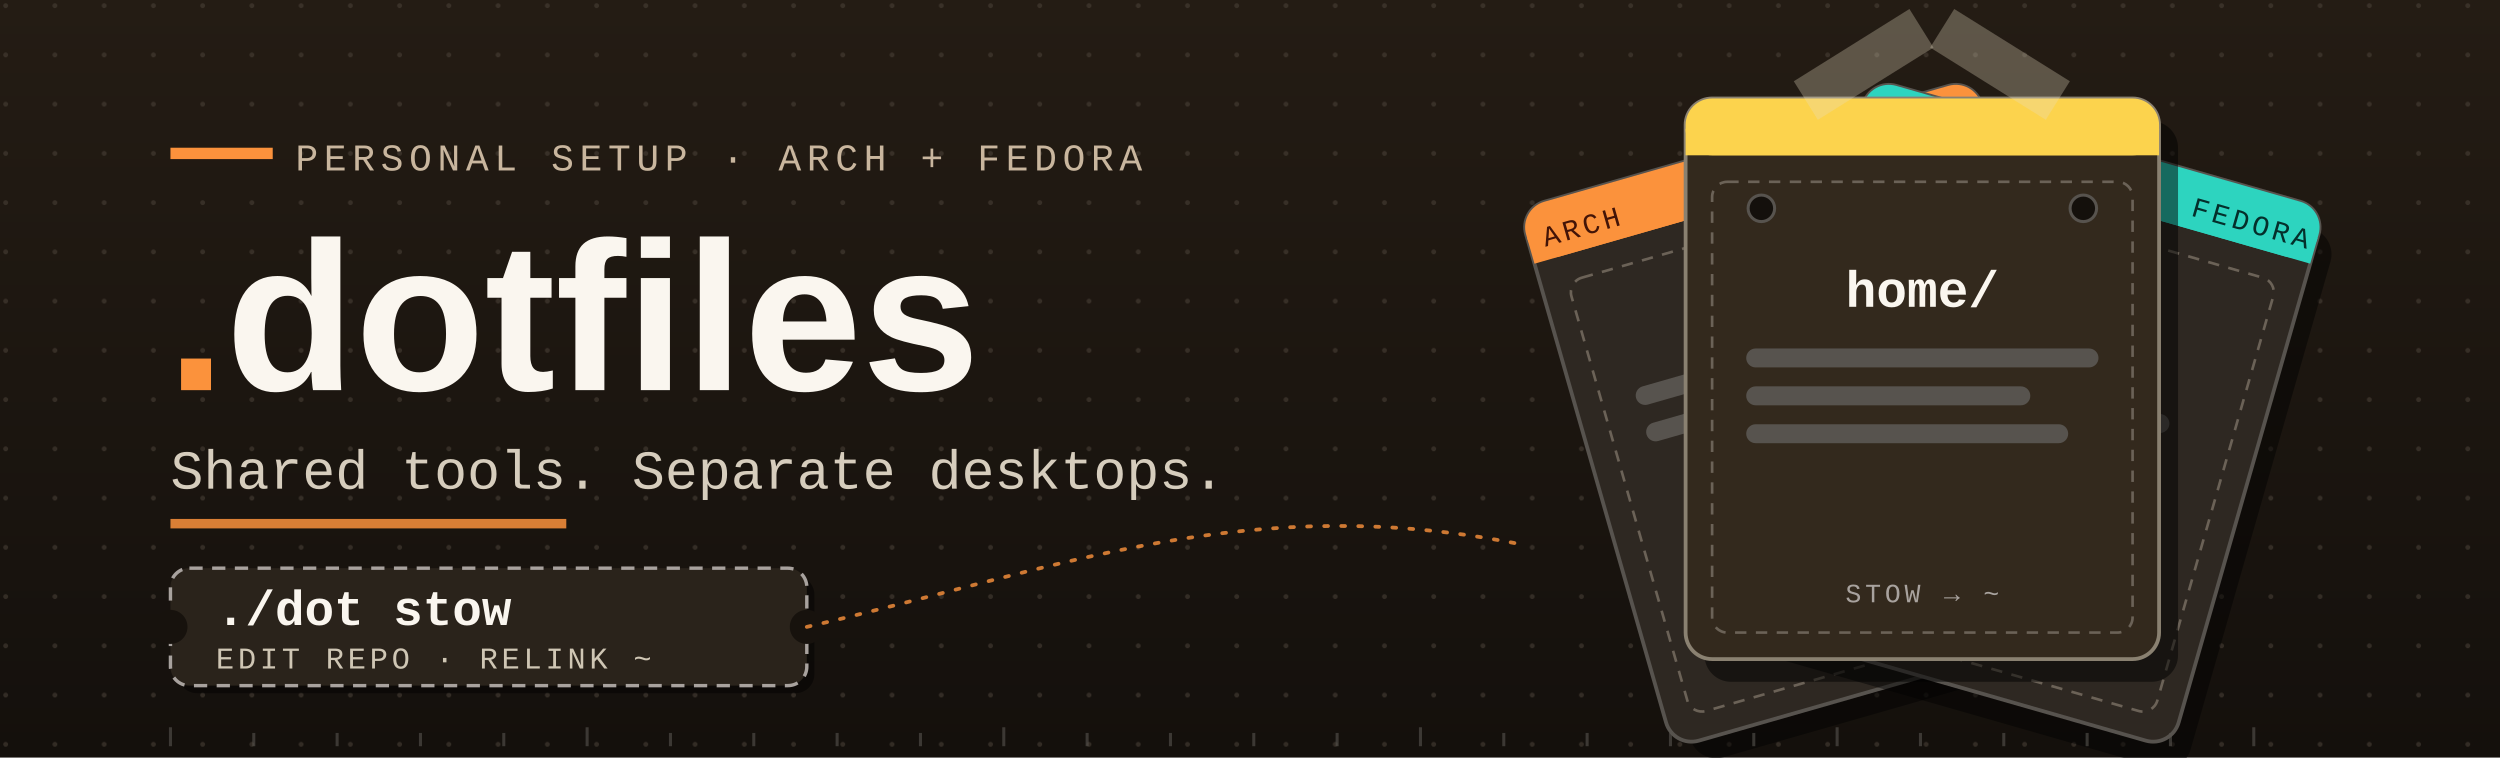
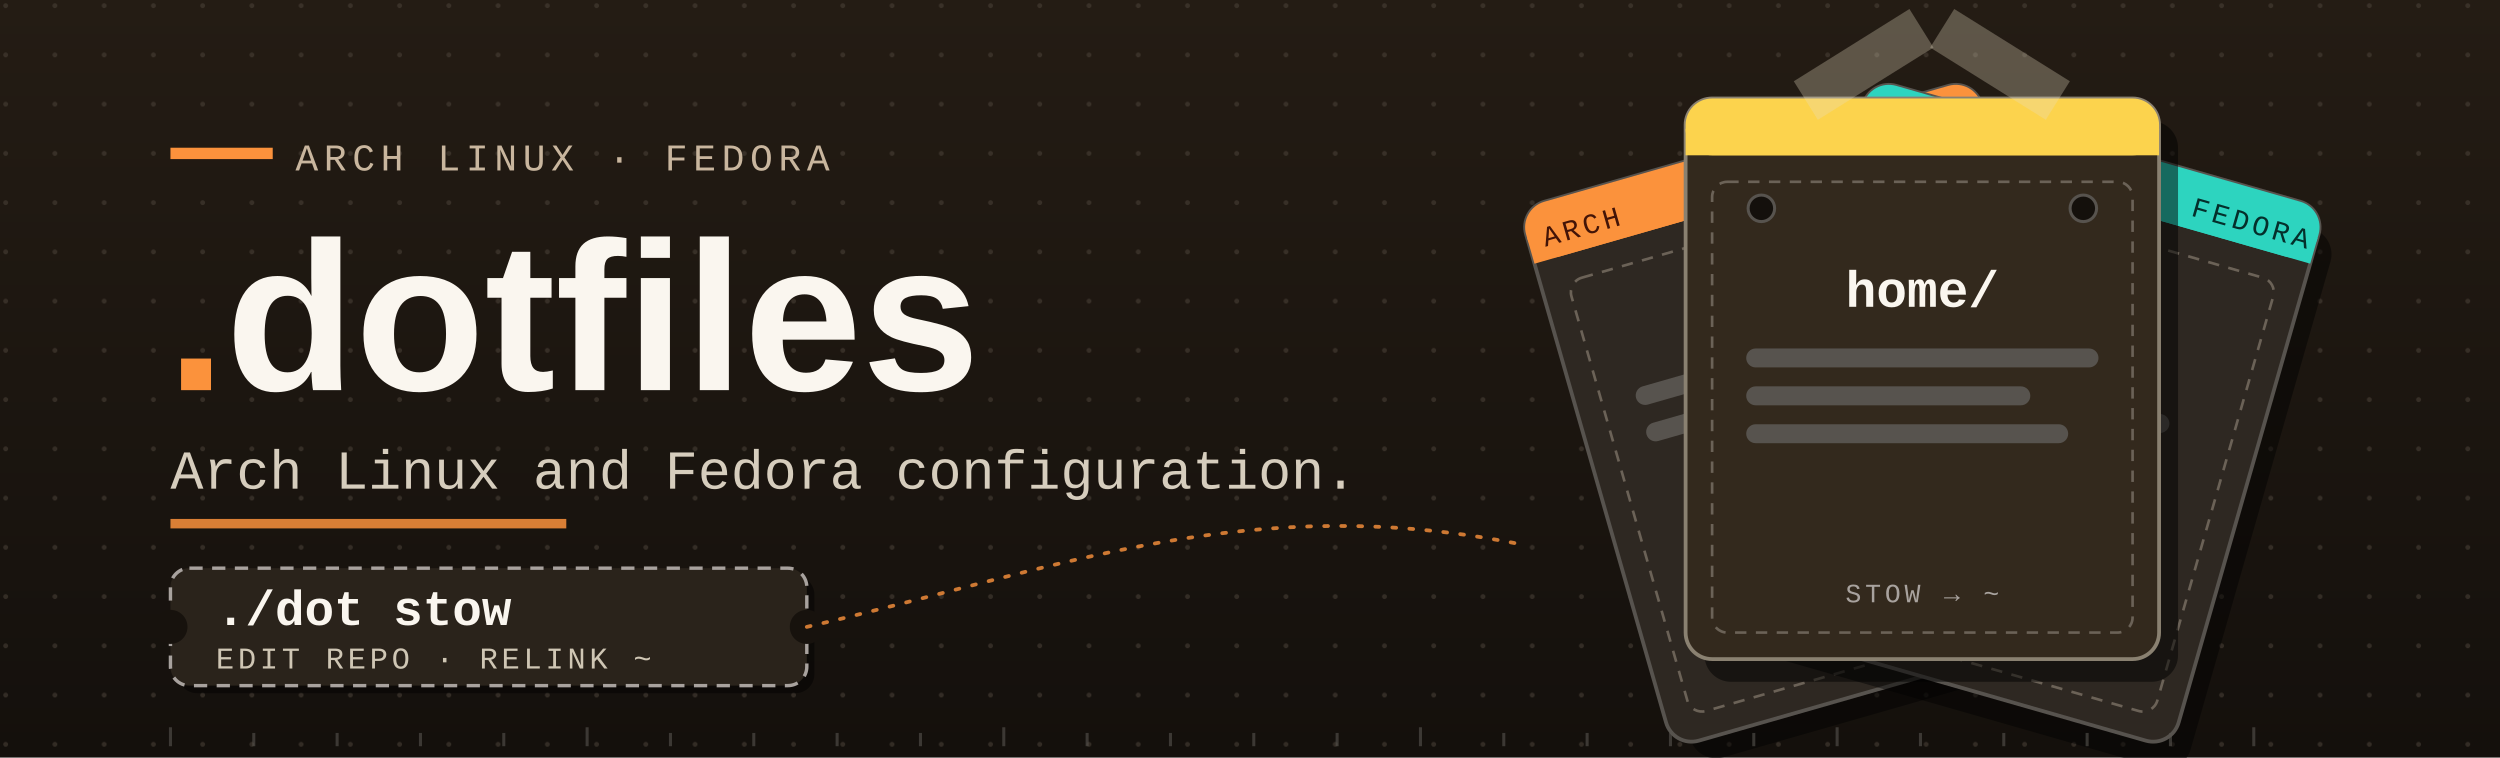
<svg xmlns="http://www.w3.org/2000/svg" width="1320" height="400" viewBox="0 0 1320 400" role="img" aria-labelledby="bht-a bht-d">
  <defs>
    <linearGradient id="bDeskD" x1="0" y1="0" x2="0" y2="1">
      <stop offset="0" stop-color="#241C14" />
      <stop offset="1" stop-color="#14100C" />
    </linearGradient>
    <pattern id="bDotsD" width="26" height="26" patternUnits="userSpaceOnUse">
      <circle cx="3" cy="3" r="1.3" fill="#4A4238" opacity="0.55" />
    </pattern>
  </defs>
  <rect x="0" y="0" width="1320" height="400" fill="url(#bDeskD)" />
  <rect x="0" y="0" width="1320" height="400" fill="url(#bDotsD)" />
  <rect x="90" y="78" width="54" height="6" fill="#FB923C" />
-   <text x="156" y="90" font-family="Liberation Mono, Noto Sans Mono, DejaVu Sans Mono, monospace" font-size="20" letter-spacing="3" fill="#C9B69E">PERSONAL SETUP · ARCH + FEDORA</text>
+   <text x="156" y="90" font-family="Liberation Mono, Noto Sans Mono, DejaVu Sans Mono, monospace" font-size="20" letter-spacing="3" fill="#C9B69E">ARCH LINUX · FEDORA</text>
  <text x="88" y="206" font-family="Liberation Sans, Noto Sans, DejaVu Sans, sans-serif" font-size="112" font-weight="bold" fill="#FAF6EF">
    <tspan fill="#FB923C">.</tspan>dotfiles</text>
-   <text x="90" y="258" font-family="Liberation Mono, Noto Sans Mono, DejaVu Sans Mono, monospace" font-size="29" fill="#D6CDBD">Shared tools. Separate desktops.</text>
+   <text x="90" y="258" font-family="Liberation Mono, Noto Sans Mono, DejaVu Sans Mono, monospace" font-size="29" fill="#D6CDBD">Arch Linux and Fedora configuration.</text>
  <rect x="90" y="274" width="209" height="5" fill="#FB923C" opacity="0.85" />
  <rect x="94" y="304" width="336" height="62" rx="10" fill="#000000" opacity="0.45" />
  <rect x="90" y="300" width="336" height="62" rx="10" fill="#2A231B" stroke="#A8A29E" stroke-width="1.8" stroke-dasharray="7 5" />
  <circle cx="90" cy="331" r="9" fill="#17120D" />
  <circle cx="426" cy="331" r="9" fill="#17120D" />
  <text x="114" y="330" font-family="Liberation Mono, Noto Sans Mono, DejaVu Sans Mono, monospace" font-size="26" font-weight="bold" fill="#FAF6EF">./dot stow</text>
  <text x="114" y="353" font-family="Liberation Mono, Noto Sans Mono, DejaVu Sans Mono, monospace" font-size="16" letter-spacing="2" fill="#CFC6B4">EDIT REPO · RELINK ~</text>
  <path d="M426,331 C560,300 660,258 806,288" fill="none" stroke="#FB923C" stroke-width="2" stroke-dasharray="2 7" stroke-linecap="round" opacity="0.8" />
  <g>
    <g transform="translate(-8,12) rotate(-16 1015 360)">
      <rect x="900" y="64" width="250" height="296" rx="14" fill="#000000" opacity="0.45" />
      <rect x="890" y="52" width="250" height="296" rx="14" fill="#2E2822" stroke="#57534E" stroke-width="2" />
      <rect x="890" y="52" width="250" height="30" rx="14" fill="#FB923C" />
      <rect x="890" y="68" width="250" height="14" fill="#FB923C" />
      <text x="898" y="75" font-family="Liberation Mono, Noto Sans Mono, DejaVu Sans Mono, monospace" font-size="15" letter-spacing="2" fill="#431407">ARCH</text>
      <rect x="904" y="96" width="222" height="238" rx="8" fill="none" stroke="#6B6257" stroke-width="1.4" stroke-dasharray="6 5" />
      <rect x="922" y="160" width="150" height="10" rx="5" fill="#57534E" />
      <rect x="922" y="180" width="186" height="10" rx="5" fill="#57534E" />
    </g>
    <g transform="translate(8,12) rotate(16 1015 360)">
      <rect x="900" y="64" width="250" height="296" rx="14" fill="#000000" opacity="0.45" />
      <rect x="890" y="52" width="250" height="296" rx="14" fill="#2E2822" stroke="#57534E" stroke-width="2" />
      <rect x="890" y="52" width="250" height="30" rx="14" fill="#2DD4BF" />
      <rect x="890" y="68" width="250" height="14" fill="#2DD4BF" />
      <text x="1136" y="75" text-anchor="end" font-family="Liberation Mono, Noto Sans Mono, DejaVu Sans Mono, monospace" font-size="15" letter-spacing="2" fill="#042F2B">FEDORA</text>
      <rect x="904" y="96" width="222" height="238" rx="8" fill="none" stroke="#6B6257" stroke-width="1.4" stroke-dasharray="6 5" />
      <rect x="922" y="160" width="150" height="10" rx="5" fill="#57534E" />
      <rect x="922" y="180" width="170" height="10" rx="5" fill="#57534E" />
    </g>
    <g>
      <rect x="900" y="64" width="250" height="296" rx="14" fill="#000000" opacity="0.5" />
      <rect x="890" y="52" width="250" height="296" rx="14" fill="#33291D" stroke="#8A8171" stroke-width="2" />
      <rect x="890" y="52" width="250" height="30" rx="14" fill="#FCD34D" />
      <rect x="890" y="68" width="250" height="14" fill="#FCD34D" />
      <rect x="948" y="22" width="72" height="24" transform="rotate(-32 984 34)" fill="#E7DCC3" opacity="0.3" />
      <rect x="1020" y="22" width="72" height="24" transform="rotate(32 1056 34)" fill="#E7DCC3" opacity="0.3" />
      <circle cx="930" cy="110" r="7" fill="#14100C" stroke="#57534E" stroke-width="1.6" />
      <circle cx="1100" cy="110" r="7" fill="#14100C" stroke="#57534E" stroke-width="1.6" />
      <rect x="904" y="96" width="222" height="238" rx="8" fill="none" stroke="#6B6257" stroke-width="1.4" stroke-dasharray="6 5" />
      <text x="1015" y="162" text-anchor="middle" font-family="Liberation Mono, Noto Sans Mono, DejaVu Sans Mono, monospace" font-size="27" font-weight="bold" fill="#FAF6EF">home/</text>
      <rect x="922" y="184" width="186" height="10" rx="5" fill="#57534E" />
      <rect x="922" y="204" width="150" height="10" rx="5" fill="#57534E" />
      <rect x="922" y="224" width="170" height="10" rx="5" fill="#57534E" />
      <text x="1015" y="318" text-anchor="middle" font-family="Liberation Mono, Noto Sans Mono, DejaVu Sans Mono, monospace" font-size="14" letter-spacing="2" fill="#A8A29E">STOW → ~</text>
    </g>
  </g>
  <g stroke="#57534E" stroke-width="1.6" opacity="0.6">
    <line x1="90" y1="384" x2="90" y2="394" />
    <line x1="134" y1="387" x2="134" y2="394" />
    <line x1="178" y1="387" x2="178" y2="394" />
    <line x1="222" y1="387" x2="222" y2="394" />
    <line x1="266" y1="387" x2="266" y2="394" />
    <line x1="310" y1="384" x2="310" y2="394" />
    <line x1="354" y1="387" x2="354" y2="394" />
    <line x1="398" y1="387" x2="398" y2="394" />
    <line x1="442" y1="387" x2="442" y2="394" />
    <line x1="486" y1="387" x2="486" y2="394" />
    <line x1="530" y1="384" x2="530" y2="394" />
    <line x1="574" y1="387" x2="574" y2="394" />
    <line x1="618" y1="387" x2="618" y2="394" />
    <line x1="662" y1="387" x2="662" y2="394" />
    <line x1="706" y1="387" x2="706" y2="394" />
    <line x1="750" y1="384" x2="750" y2="394" />
    <line x1="794" y1="387" x2="794" y2="394" />
    <line x1="838" y1="387" x2="838" y2="394" />
    <line x1="882" y1="387" x2="882" y2="394" />
    <line x1="926" y1="387" x2="926" y2="394" />
    <line x1="970" y1="384" x2="970" y2="394" />
    <line x1="1014" y1="387" x2="1014" y2="394" />
    <line x1="1058" y1="387" x2="1058" y2="394" />
    <line x1="1102" y1="387" x2="1102" y2="394" />
    <line x1="1146" y1="387" x2="1146" y2="394" />
    <line x1="1190" y1="384" x2="1190" y2="394" />
  </g>
</svg>
